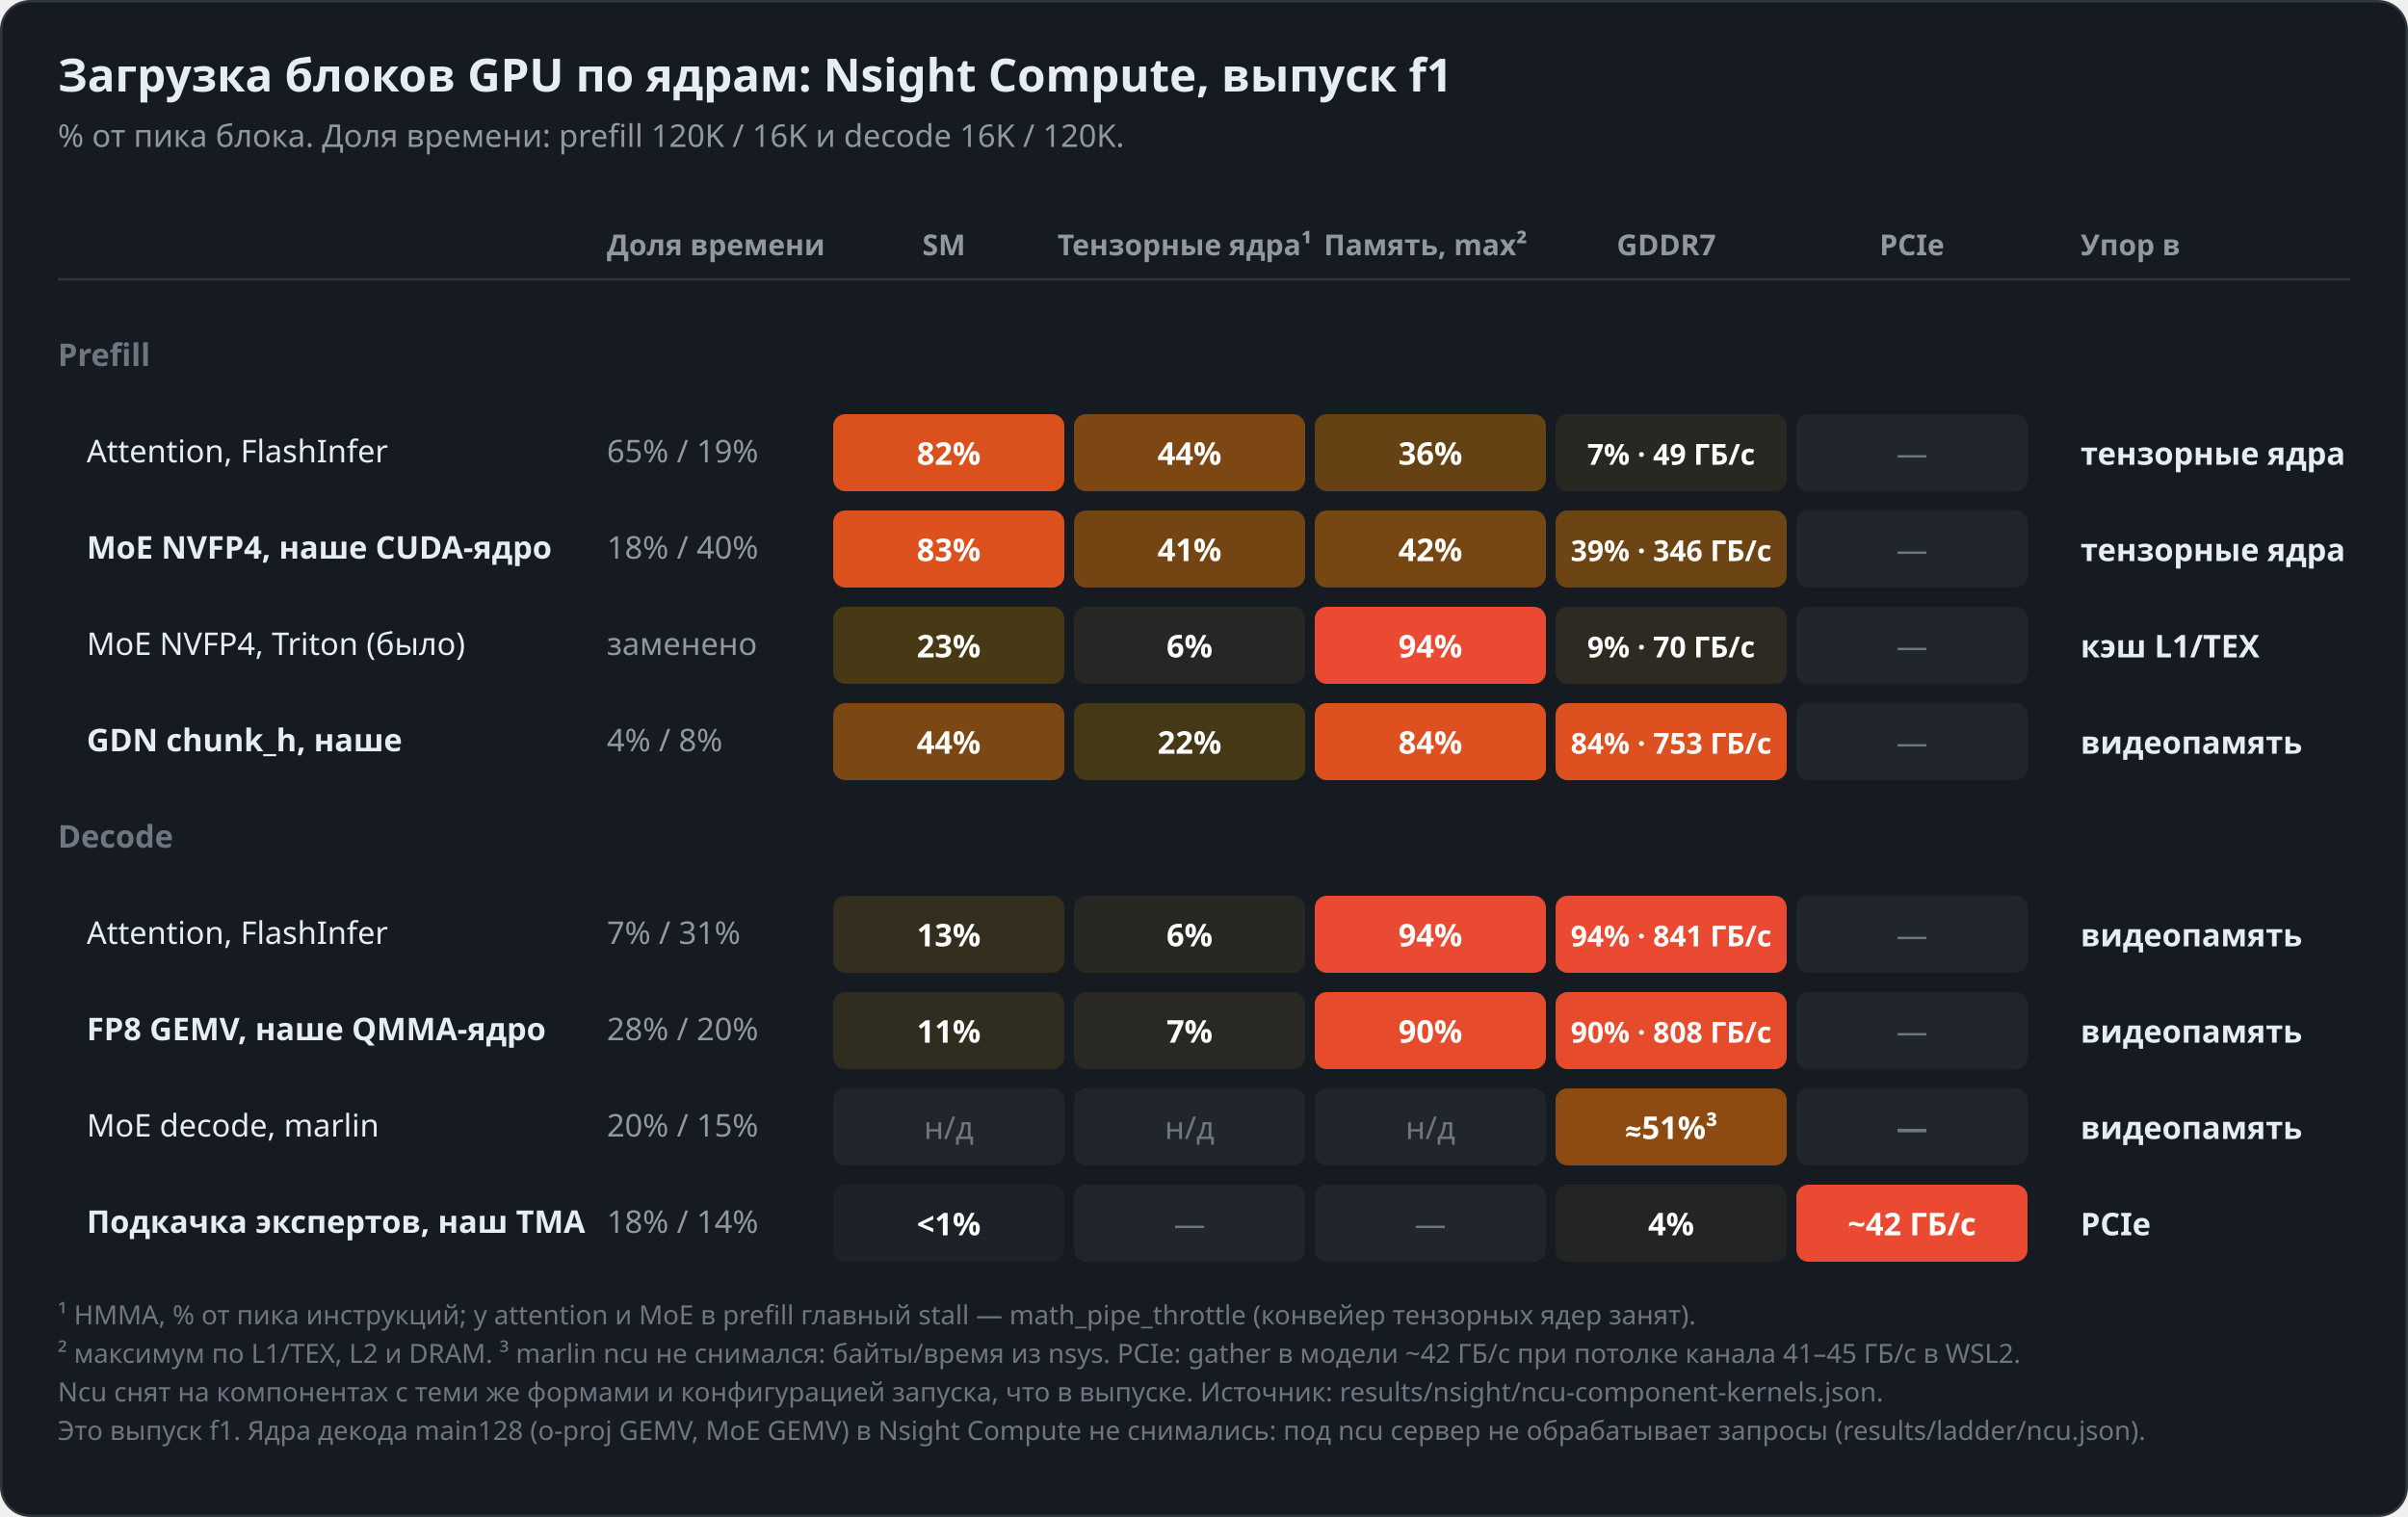
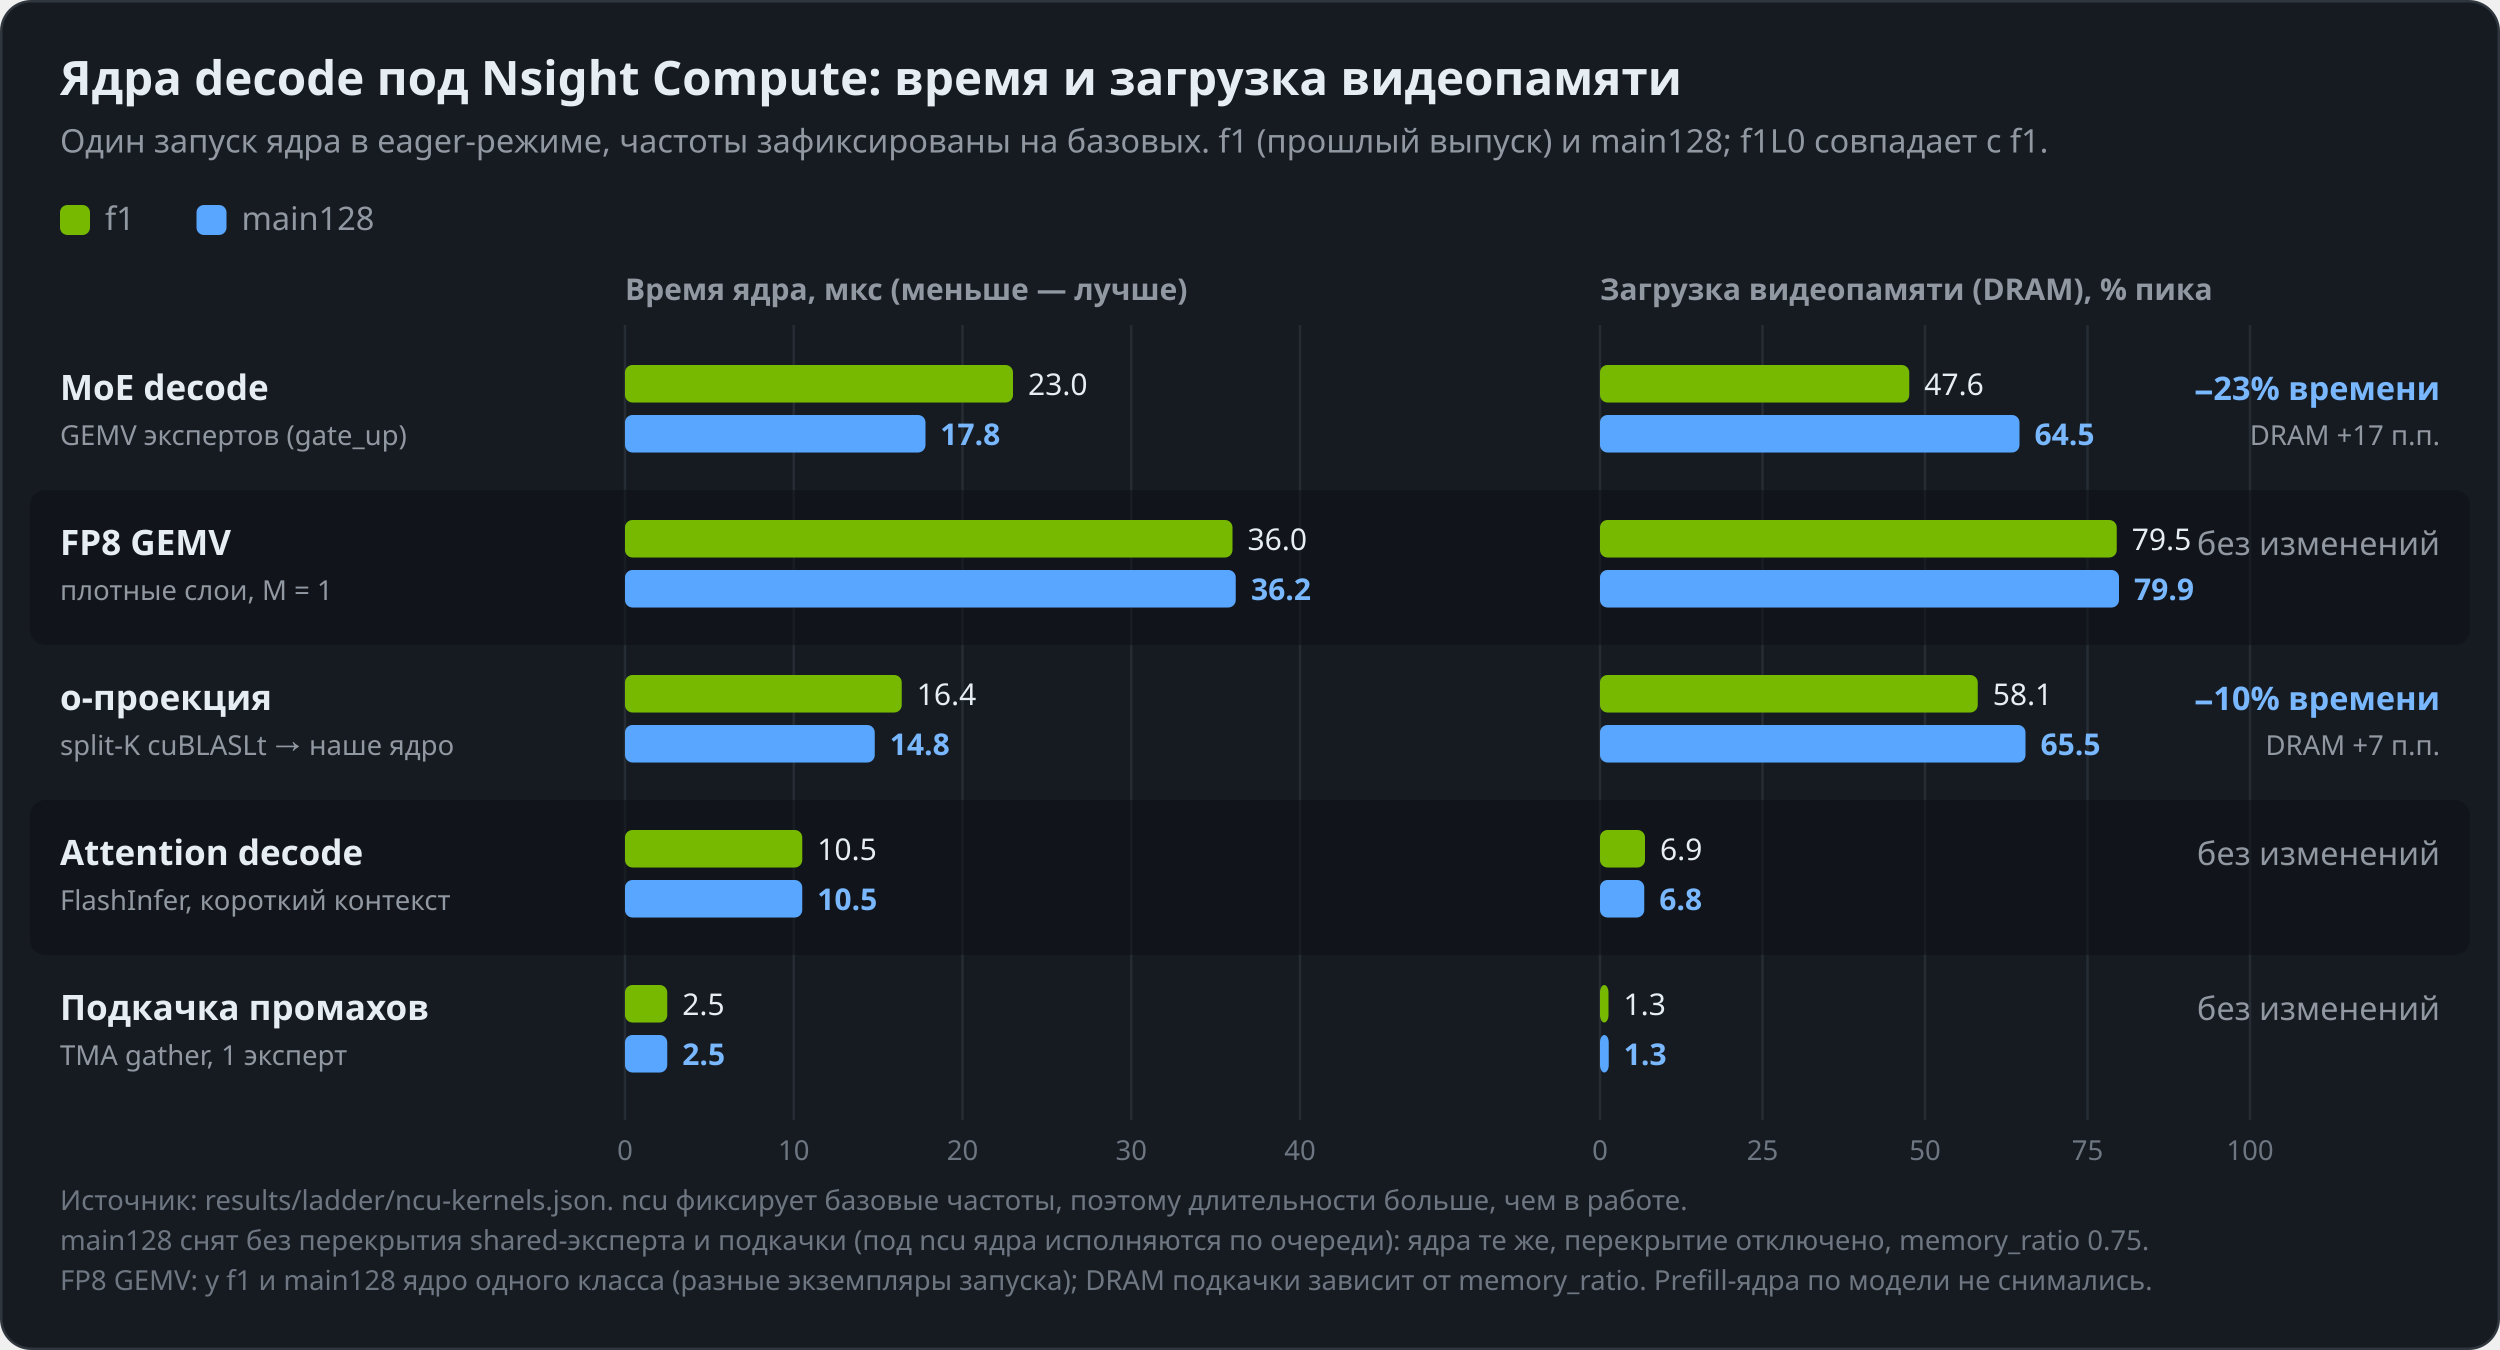
- <svg xmlns="http://www.w3.org/2000/svg" width="1000" height="630" viewBox="0 0 1000 630" font-family="-apple-system,BlinkMacSystemFont,'Segoe UI','Noto Sans',Helvetica,Arial,sans-serif" role="img" aria-label="Загрузка блоков GPU по ядрам: Nsight Compute, выпуск f1">
-   <rect x="0.5" y="0.5" width="999" height="629" rx="12" fill="#161b22" stroke="#30363d" />
-   <text x="24.0" y="38.0" font-size="19" fill="#e6edf3" text-anchor="start" font-weight="600">Загрузка блоков GPU по ядрам: Nsight Compute, выпуск f1</text>
-   <text x="24.0" y="61.0" font-size="13" fill="#9198a1" text-anchor="start">% от пика блока. Доля времени: prefill 120K / 16K и decode 16K / 120K.</text>
-   <text x="252.0" y="106.0" font-size="12" fill="#9198a1" text-anchor="start" font-weight="600">Доля времени</text>
-   <text x="392.0" y="106.0" font-size="12" fill="#9198a1" text-anchor="middle" font-weight="600">SM</text>
-   <text x="492.0" y="106.0" font-size="12" fill="#9198a1" text-anchor="middle" font-weight="600">Тензорные ядра¹</text>
-   <text x="592.0" y="106.0" font-size="12" fill="#9198a1" text-anchor="middle" font-weight="600">Память, max²</text>
-   <text x="692.0" y="106.0" font-size="12" fill="#9198a1" text-anchor="middle" font-weight="600">GDDR7</text>
-   <text x="794.0" y="106.0" font-size="12" fill="#9198a1" text-anchor="middle" font-weight="600">PCIe</text>
-   <text x="864.0" y="106.0" font-size="12" fill="#9198a1" text-anchor="start" font-weight="600">Упор в</text>
-   <line x1="24.0" y1="116.0" x2="976.0" y2="116.0" stroke="#30363d" stroke-width="1" />
-   <text x="24.0" y="152.0" font-size="13" fill="#6e7681" text-anchor="start" font-weight="700">Prefill</text>
-   <text x="36.0" y="192.0" font-size="13" fill="#e6edf3" text-anchor="start">Attention, FlashInfer</text>
-   <text x="252.0" y="192.0" font-size="13" fill="#9198a1" text-anchor="start">65% / 19%</text>
-   <rect x="346.0" y="172.0" width="96.0" height="32.0" rx="5" fill="#db511d" />
-   <text x="394.0" y="193.0" font-size="13" fill="#ffffff" text-anchor="middle" font-weight="600">82%</text>
-   <rect x="446.0" y="172.0" width="96.0" height="32.0" rx="5" fill="#7c4712" />
-   <text x="494.0" y="193.0" font-size="13" fill="#ffffff" text-anchor="middle" font-weight="600">44%</text>
-   <rect x="546.0" y="172.0" width="96.0" height="32.0" rx="5" fill="#654213" />
-   <text x="594.0" y="193.0" font-size="13" fill="#ffffff" text-anchor="middle" font-weight="600">36%</text>
-   <rect x="646.0" y="172.0" width="96.0" height="32.0" rx="5" fill="#282823" />
-   <text x="694.0" y="193.0" font-size="12" fill="#ffffff" text-anchor="middle" font-weight="600">7% · 49 ГБ/с</text>
-   <rect x="746.0" y="172.0" width="96.0" height="32.0" rx="5" fill="#21262d" />
-   <text x="794.0" y="193.0" font-size="13" fill="#6e7681" text-anchor="middle">—</text>
-   <text x="864.0" y="193.0" font-size="13" fill="#e6edf3" text-anchor="start" font-weight="600">тензорные ядра</text>
-   <text x="36.0" y="232.0" font-size="13" fill="#e6edf3" text-anchor="start" font-weight="600">MoE NVFP4, наше CUDA-ядро</text>
-   <text x="252.0" y="232.0" font-size="13" fill="#9198a1" text-anchor="start">18% / 40%</text>
-   <rect x="346.0" y="212.0" width="96.0" height="32.0" rx="5" fill="#dc511e" />
-   <text x="394.0" y="233.0" font-size="13" fill="#ffffff" text-anchor="middle" font-weight="600">83%</text>
-   <rect x="446.0" y="212.0" width="96.0" height="32.0" rx="5" fill="#734513" />
-   <text x="494.0" y="233.0" font-size="13" fill="#ffffff" text-anchor="middle" font-weight="600">41%</text>
-   <rect x="546.0" y="212.0" width="96.0" height="32.0" rx="5" fill="#764613" />
-   <text x="594.0" y="233.0" font-size="13" fill="#ffffff" text-anchor="middle" font-weight="600">42%</text>
-   <rect x="646.0" y="212.0" width="96.0" height="32.0" rx="5" fill="#6d4413" />
-   <text x="694.0" y="233.0" font-size="12" fill="#ffffff" text-anchor="middle" font-weight="600">39% · 346 ГБ/с</text>
-   <rect x="746.0" y="212.0" width="96.0" height="32.0" rx="5" fill="#21262d" />
-   <text x="794.0" y="233.0" font-size="13" fill="#6e7681" text-anchor="middle">—</text>
-   <text x="864.0" y="233.0" font-size="13" fill="#e6edf3" text-anchor="start" font-weight="600">тензорные ядра</text>
-   <text x="36.0" y="272.0" font-size="13" fill="#e6edf3" text-anchor="start">MoE NVFP4, Triton (было)</text>
-   <text x="252.0" y="272.0" font-size="13" fill="#9198a1" text-anchor="start">заменено</text>
-   <rect x="346.0" y="252.0" width="96.0" height="32.0" rx="5" fill="#473915" />
-   <text x="394.0" y="273.0" font-size="13" fill="#ffffff" text-anchor="middle" font-weight="600">23%</text>
-   <rect x="446.0" y="252.0" width="96.0" height="32.0" rx="5" fill="#262724" />
-   <text x="494.0" y="273.0" font-size="13" fill="#ffffff" text-anchor="middle" font-weight="600">6%</text>
-   <rect x="546.0" y="252.0" width="96.0" height="32.0" rx="5" fill="#ea4932" />
-   <text x="594.0" y="273.0" font-size="13" fill="#ffffff" text-anchor="middle" font-weight="600">94%</text>
-   <rect x="646.0" y="252.0" width="96.0" height="32.0" rx="5" fill="#2d2a21" />
-   <text x="694.0" y="273.0" font-size="12" fill="#ffffff" text-anchor="middle" font-weight="600">9% · 70 ГБ/с</text>
-   <rect x="746.0" y="252.0" width="96.0" height="32.0" rx="5" fill="#21262d" />
-   <text x="794.0" y="273.0" font-size="13" fill="#6e7681" text-anchor="middle">—</text>
-   <text x="864.0" y="273.0" font-size="13" fill="#e6edf3" text-anchor="start" font-weight="600">кэш L1/TEX</text>
-   <text x="36.0" y="312.0" font-size="13" fill="#e6edf3" text-anchor="start" font-weight="600">GDN chunk_h, наше</text>
-   <text x="252.0" y="312.0" font-size="13" fill="#9198a1" text-anchor="start">4% / 8%</text>
-   <rect x="346.0" y="292.0" width="96.0" height="32.0" rx="5" fill="#7b4712" />
-   <text x="394.0" y="313.0" font-size="13" fill="#ffffff" text-anchor="middle" font-weight="600">44%</text>
-   <rect x="446.0" y="292.0" width="96.0" height="32.0" rx="5" fill="#453816" />
-   <text x="494.0" y="313.0" font-size="13" fill="#ffffff" text-anchor="middle" font-weight="600">22%</text>
-   <rect x="546.0" y="292.0" width="96.0" height="32.0" rx="5" fill="#de5020" />
-   <text x="594.0" y="313.0" font-size="13" fill="#ffffff" text-anchor="middle" font-weight="600">84%</text>
-   <rect x="646.0" y="292.0" width="96.0" height="32.0" rx="5" fill="#de5020" />
-   <text x="694.0" y="313.0" font-size="12" fill="#ffffff" text-anchor="middle" font-weight="600">84% · 753 ГБ/с</text>
-   <rect x="746.0" y="292.0" width="96.0" height="32.0" rx="5" fill="#21262d" />
-   <text x="794.0" y="313.0" font-size="13" fill="#6e7681" text-anchor="middle">—</text>
-   <text x="864.0" y="313.0" font-size="13" fill="#e6edf3" text-anchor="start" font-weight="600">видеопамять</text>
-   <text x="24.0" y="352.0" font-size="13" fill="#6e7681" text-anchor="start" font-weight="700">Decode</text>
-   <text x="36.0" y="392.0" font-size="13" fill="#e6edf3" text-anchor="start">Attention, FlashInfer</text>
-   <text x="252.0" y="392.0" font-size="13" fill="#9198a1" text-anchor="start">7% / 31%</text>
-   <rect x="346.0" y="372.0" width="96.0" height="32.0" rx="5" fill="#342e1e" />
-   <text x="394.0" y="393.0" font-size="13" fill="#ffffff" text-anchor="middle" font-weight="600">13%</text>
-   <rect x="446.0" y="372.0" width="96.0" height="32.0" rx="5" fill="#272723" />
-   <text x="494.0" y="393.0" font-size="13" fill="#ffffff" text-anchor="middle" font-weight="600">6%</text>
-   <rect x="546.0" y="372.0" width="96.0" height="32.0" rx="5" fill="#ea4932" />
-   <text x="594.0" y="393.0" font-size="13" fill="#ffffff" text-anchor="middle" font-weight="600">94%</text>
-   <rect x="646.0" y="372.0" width="96.0" height="32.0" rx="5" fill="#ea4932" />
-   <text x="694.0" y="393.0" font-size="12" fill="#ffffff" text-anchor="middle" font-weight="600">94% · 841 ГБ/с</text>
-   <rect x="746.0" y="372.0" width="96.0" height="32.0" rx="5" fill="#21262d" />
-   <text x="794.0" y="393.0" font-size="13" fill="#6e7681" text-anchor="middle">—</text>
-   <text x="864.0" y="393.0" font-size="13" fill="#e6edf3" text-anchor="start" font-weight="600">видеопамять</text>
-   <text x="36.0" y="432.0" font-size="13" fill="#e6edf3" text-anchor="start" font-weight="600">FP8 GEMV, наше QMMA-ядро</text>
-   <text x="252.0" y="432.0" font-size="13" fill="#9198a1" text-anchor="start">28% / 20%</text>
-   <rect x="346.0" y="412.0" width="96.0" height="32.0" rx="5" fill="#302c1f" />
-   <text x="394.0" y="433.0" font-size="13" fill="#ffffff" text-anchor="middle" font-weight="600">11%</text>
-   <rect x="446.0" y="412.0" width="96.0" height="32.0" rx="5" fill="#292823" />
-   <text x="494.0" y="433.0" font-size="13" fill="#ffffff" text-anchor="middle" font-weight="600">7%</text>
-   <rect x="546.0" y="412.0" width="96.0" height="32.0" rx="5" fill="#e64c2b" />
-   <text x="594.0" y="433.0" font-size="13" fill="#ffffff" text-anchor="middle" font-weight="600">90%</text>
-   <rect x="646.0" y="412.0" width="96.0" height="32.0" rx="5" fill="#e64c2b" />
-   <text x="694.0" y="433.0" font-size="12" fill="#ffffff" text-anchor="middle" font-weight="600">90% · 808 ГБ/с</text>
-   <rect x="746.0" y="412.0" width="96.0" height="32.0" rx="5" fill="#21262d" />
-   <text x="794.0" y="433.0" font-size="13" fill="#6e7681" text-anchor="middle">—</text>
-   <text x="864.0" y="433.0" font-size="13" fill="#e6edf3" text-anchor="start" font-weight="600">видеопамять</text>
-   <text x="36.0" y="472.0" font-size="13" fill="#e6edf3" text-anchor="start">MoE decode, marlin</text>
-   <text x="252.0" y="472.0" font-size="13" fill="#9198a1" text-anchor="start">20% / 15%</text>
-   <rect x="346.0" y="452.0" width="96.0" height="32.0" rx="5" fill="#21262d" />
-   <text x="394.0" y="473.0" font-size="13" fill="#6e7681" text-anchor="middle">н/д</text>
-   <rect x="446.0" y="452.0" width="96.0" height="32.0" rx="5" fill="#21262d" />
-   <text x="494.0" y="473.0" font-size="13" fill="#6e7681" text-anchor="middle">н/д</text>
-   <rect x="546.0" y="452.0" width="96.0" height="32.0" rx="5" fill="#21262d" />
-   <text x="594.0" y="473.0" font-size="13" fill="#6e7681" text-anchor="middle">н/д</text>
-   <rect x="646.0" y="452.0" width="96.0" height="32.0" rx="5" fill="#8d4b12" />
-   <text x="694.0" y="473.0" font-size="13" fill="#ffffff" text-anchor="middle" font-weight="600">≈51%³</text>
-   <rect x="746.0" y="452.0" width="96.0" height="32.0" rx="5" fill="#21262d" />
-   <text x="794.0" y="473.0" font-size="13" fill="#6e7681" text-anchor="middle" font-weight="600">—</text>
-   <text x="864.0" y="473.0" font-size="13" fill="#e6edf3" text-anchor="start" font-weight="600">видеопамять</text>
-   <text x="36.0" y="512.0" font-size="13" fill="#e6edf3" text-anchor="start" font-weight="600">Подкачка экспертов, наш TMA</text>
-   <text x="252.0" y="512.0" font-size="13" fill="#9198a1" text-anchor="start">18% / 14%</text>
-   <rect x="346.0" y="492.0" width="96.0" height="32.0" rx="5" fill="#1d2128" />
-   <text x="394.0" y="513.0" font-size="13" fill="#ffffff" text-anchor="middle" font-weight="600">&lt;1%</text>
-   <rect x="446.0" y="492.0" width="96.0" height="32.0" rx="5" fill="#21262d" />
-   <text x="494.0" y="513.0" font-size="13" fill="#6e7681" text-anchor="middle">—</text>
-   <rect x="546.0" y="492.0" width="96.0" height="32.0" rx="5" fill="#21262d" />
-   <text x="594.0" y="513.0" font-size="13" fill="#6e7681" text-anchor="middle">—</text>
-   <rect x="646.0" y="492.0" width="96.0" height="32.0" rx="5" fill="#232525" />
-   <text x="694.0" y="513.0" font-size="13" fill="#ffffff" text-anchor="middle" font-weight="600">4%</text>
-   <rect x="746.0" y="492.0" width="96.0" height="32.0" rx="5" fill="#e94a31" />
-   <text x="794.0" y="513.0" font-size="13" fill="#ffffff" text-anchor="middle" font-weight="600">~42 ГБ/с</text>
-   <text x="864.0" y="513.0" font-size="13" fill="#e6edf3" text-anchor="start" font-weight="600">PCIe</text>
-   <text x="24.0" y="550.0" font-size="11" fill="#6e7681" text-anchor="start">¹ HMMA, % от пика инструкций; у attention и MoE в prefill главный stall — math_pipe_throttle (конвейер тензорных ядер занят).</text>
-   <text x="24.0" y="566.0" font-size="11" fill="#6e7681" text-anchor="start">² максимум по L1/TEX, L2 и DRAM.  ³ marlin ncu не снимался: байты/время из nsys.  PCIe: gather в модели ~42 ГБ/с при потолке канала 41–45 ГБ/с в WSL2.</text>
-   <text x="24.0" y="582.0" font-size="11" fill="#6e7681" text-anchor="start">Ncu снят на компонентах с теми же формами и конфигурацией запуска, что в выпуске. Источник: results/nsight/ncu-component-kernels.json.</text>
-   <text x="24.0" y="598.0" font-size="11" fill="#6e7681" text-anchor="start">Это выпуск f1. Ядра декода main128 (o-proj GEMV, MoE GEMV) в Nsight Compute не снимались: под ncu сервер не обрабатывает запросы (results/ladder/ncu.json).</text>
+ <svg xmlns="http://www.w3.org/2000/svg" width="1000" height="540" viewBox="0 0 1000 540" font-family="-apple-system,BlinkMacSystemFont,'Segoe UI','Noto Sans',Helvetica,Arial,sans-serif" role="img" aria-label="Ядра decode под Nsight Compute: время и загрузка видеопамяти">
+   <rect x="0.5" y="0.5" width="999" height="539" rx="12" fill="#161b22" stroke="#30363d" />
+   <text x="24.0" y="38.0" font-size="19" fill="#e6edf3" text-anchor="start" font-weight="600">Ядра decode под Nsight Compute: время и загрузка видеопамяти</text>
+   <text x="24.0" y="61.0" font-size="13" fill="#9198a1" text-anchor="start">Один запуск ядра в eager-режиме, частоты зафиксированы на базовых. f1 (прошлый выпуск) и main128; f1L0 совпадает с f1.</text>
+   <rect x="24.0" y="82.0" width="12.0" height="12.0" rx="3" fill="#76b900" />
+   <text x="42.0" y="92.0" font-size="13" fill="#9198a1" text-anchor="start">f1</text>
+   <rect x="78.6" y="82.0" width="12.0" height="12.0" rx="3" fill="#58a6ff" />
+   <text x="96.6" y="92.0" font-size="13" fill="#9198a1" text-anchor="start">main128</text>
+   <text x="250.0" y="120.0" font-size="12" fill="#9198a1" text-anchor="start" font-weight="600">Время ядра, мкс (меньше — лучше)</text>
+   <text x="640.0" y="120.0" font-size="12" fill="#9198a1" text-anchor="start" font-weight="600">Загрузка видеопамяти (DRAM), % пика</text>
+   <line x1="250.0" y1="130.0" x2="250.0" y2="448.0" stroke="#262c34" stroke-width="1" />
+   <text x="250.0" y="464.0" font-size="11" fill="#6e7681" text-anchor="middle">0</text>
+   <line x1="317.5" y1="130.0" x2="317.5" y2="448.0" stroke="#262c34" stroke-width="1" />
+   <text x="317.5" y="464.0" font-size="11" fill="#6e7681" text-anchor="middle">10</text>
+   <line x1="385.0" y1="130.0" x2="385.0" y2="448.0" stroke="#262c34" stroke-width="1" />
+   <text x="385.0" y="464.0" font-size="11" fill="#6e7681" text-anchor="middle">20</text>
+   <line x1="452.5" y1="130.0" x2="452.5" y2="448.0" stroke="#262c34" stroke-width="1" />
+   <text x="452.5" y="464.0" font-size="11" fill="#6e7681" text-anchor="middle">30</text>
+   <line x1="520.0" y1="130.0" x2="520.0" y2="448.0" stroke="#262c34" stroke-width="1" />
+   <text x="520.0" y="464.0" font-size="11" fill="#6e7681" text-anchor="middle">40</text>
+   <line x1="640.0" y1="130.0" x2="640.0" y2="448.0" stroke="#262c34" stroke-width="1" />
+   <text x="640.0" y="464.0" font-size="11" fill="#6e7681" text-anchor="middle">0</text>
+   <line x1="705.0" y1="130.0" x2="705.0" y2="448.0" stroke="#262c34" stroke-width="1" />
+   <text x="705.0" y="464.0" font-size="11" fill="#6e7681" text-anchor="middle">25</text>
+   <line x1="770.0" y1="130.0" x2="770.0" y2="448.0" stroke="#262c34" stroke-width="1" />
+   <text x="770.0" y="464.0" font-size="11" fill="#6e7681" text-anchor="middle">50</text>
+   <line x1="835.0" y1="130.0" x2="835.0" y2="448.0" stroke="#262c34" stroke-width="1" />
+   <text x="835.0" y="464.0" font-size="11" fill="#6e7681" text-anchor="middle">75</text>
+   <line x1="900.0" y1="130.0" x2="900.0" y2="448.0" stroke="#262c34" stroke-width="1" />
+   <text x="900.0" y="464.0" font-size="11" fill="#6e7681" text-anchor="middle">100</text>
+   <text x="24.0" y="160.0" font-size="14" fill="#e6edf3" text-anchor="start" font-weight="600">MoE decode</text>
+   <text x="24.0" y="178.0" font-size="11" fill="#9198a1" text-anchor="start">GEMV экспертов (gate_up)</text>
+   <rect x="250.0" y="146.0" width="155.2" height="15.0" rx="3" fill="#76b900" />
+   <text x="411.2" y="158.0" font-size="12" fill="#e6edf3" text-anchor="start">23.0</text>
+   <rect x="640.0" y="146.0" width="123.7" height="15.0" rx="3" fill="#76b900" />
+   <text x="769.7" y="158.0" font-size="12" fill="#e6edf3" text-anchor="start">47.6</text>
+   <rect x="250.0" y="166.0" width="120.2" height="15.0" rx="3" fill="#58a6ff" />
+   <text x="376.1" y="178.0" font-size="12" fill="#79b8ff" text-anchor="start" font-weight="600">17.8</text>
+   <rect x="640.0" y="166.0" width="167.8" height="15.0" rx="3" fill="#58a6ff" />
+   <text x="813.8" y="178.0" font-size="12" fill="#79b8ff" text-anchor="start" font-weight="600">64.5</text>
+   <text x="976.0" y="160.0" font-size="13" fill="#79b8ff" text-anchor="end" font-weight="700">−23% времени</text>
+   <text x="976.0" y="178.0" font-size="11" fill="#9198a1" text-anchor="end">DRAM +17 п.п.</text>
+   <rect x="12.0" y="196.0" width="976.0" height="62.0" rx="6" fill="#0d1117" fill-opacity="0.55" />
+   <text x="24.0" y="222.0" font-size="14" fill="#e6edf3" text-anchor="start" font-weight="600">FP8 GEMV</text>
+   <text x="24.0" y="240.0" font-size="11" fill="#9198a1" text-anchor="start">плотные слои, M = 1</text>
+   <rect x="250.0" y="208.0" width="243.0" height="15.0" rx="3" fill="#76b900" />
+   <text x="499.0" y="220.0" font-size="12" fill="#e6edf3" text-anchor="start">36.0</text>
+   <rect x="640.0" y="208.0" width="206.7" height="15.0" rx="3" fill="#76b900" />
+   <text x="852.7" y="220.0" font-size="12" fill="#e6edf3" text-anchor="start">79.5</text>
+   <rect x="250.0" y="228.0" width="244.3" height="15.0" rx="3" fill="#58a6ff" />
+   <text x="500.4" y="240.0" font-size="12" fill="#79b8ff" text-anchor="start" font-weight="600">36.2</text>
+   <rect x="640.0" y="228.0" width="207.6" height="15.0" rx="3" fill="#58a6ff" />
+   <text x="853.6" y="240.0" font-size="12" fill="#79b8ff" text-anchor="start" font-weight="600">79.9</text>
+   <text x="976.0" y="222.0" font-size="13" fill="#9198a1" text-anchor="end">без изменений</text>
+   <text x="24.0" y="284.0" font-size="14" fill="#e6edf3" text-anchor="start" font-weight="600">o-проекция</text>
+   <text x="24.0" y="302.0" font-size="11" fill="#9198a1" text-anchor="start">split-K cuBLASLt → наше ядро</text>
+   <rect x="250.0" y="270.0" width="110.7" height="15.0" rx="3" fill="#76b900" />
+   <text x="366.7" y="282.0" font-size="12" fill="#e6edf3" text-anchor="start">16.4</text>
+   <rect x="640.0" y="270.0" width="151.1" height="15.0" rx="3" fill="#76b900" />
+   <text x="797.1" y="282.0" font-size="12" fill="#e6edf3" text-anchor="start">58.1</text>
+   <rect x="250.0" y="290.0" width="99.9" height="15.0" rx="3" fill="#58a6ff" />
+   <text x="355.9" y="302.0" font-size="12" fill="#79b8ff" text-anchor="start" font-weight="600">14.8</text>
+   <rect x="640.0" y="290.0" width="170.2" height="15.0" rx="3" fill="#58a6ff" />
+   <text x="816.2" y="302.0" font-size="12" fill="#79b8ff" text-anchor="start" font-weight="600">65.5</text>
+   <text x="976.0" y="284.0" font-size="13" fill="#79b8ff" text-anchor="end" font-weight="700">−10% времени</text>
+   <text x="976.0" y="302.0" font-size="11" fill="#9198a1" text-anchor="end">DRAM +7 п.п.</text>
+   <rect x="12.0" y="320.0" width="976.0" height="62.0" rx="6" fill="#0d1117" fill-opacity="0.55" />
+   <text x="24.0" y="346.0" font-size="14" fill="#e6edf3" text-anchor="start" font-weight="600">Attention decode</text>
+   <text x="24.0" y="364.0" font-size="11" fill="#9198a1" text-anchor="start">FlashInfer, короткий контекст</text>
+   <rect x="250.0" y="332.0" width="70.9" height="15.0" rx="3" fill="#76b900" />
+   <text x="326.9" y="344.0" font-size="12" fill="#e6edf3" text-anchor="start">10.5</text>
+   <rect x="640.0" y="332.0" width="18.0" height="15.0" rx="3" fill="#76b900" />
+   <text x="664.0" y="344.0" font-size="12" fill="#e6edf3" text-anchor="start">6.9</text>
+   <rect x="250.0" y="352.0" width="70.9" height="15.0" rx="3" fill="#58a6ff" />
+   <text x="326.9" y="364.0" font-size="12" fill="#79b8ff" text-anchor="start" font-weight="600">10.5</text>
+   <rect x="640.0" y="352.0" width="17.7" height="15.0" rx="3" fill="#58a6ff" />
+   <text x="663.7" y="364.0" font-size="12" fill="#79b8ff" text-anchor="start" font-weight="600">6.8</text>
+   <text x="976.0" y="346.0" font-size="13" fill="#9198a1" text-anchor="end">без изменений</text>
+   <text x="24.0" y="408.0" font-size="14" fill="#e6edf3" text-anchor="start" font-weight="600">Подкачка промахов</text>
+   <text x="24.0" y="426.0" font-size="11" fill="#9198a1" text-anchor="start">TMA gather, 1 эксперт</text>
+   <rect x="250.0" y="394.0" width="16.9" height="15.0" rx="3" fill="#76b900" />
+   <text x="272.9" y="406.0" font-size="12" fill="#e6edf3" text-anchor="start">2.5</text>
+   <rect x="640.0" y="394.0" width="3.4" height="15.0" rx="3" fill="#76b900" />
+   <text x="649.4" y="406.0" font-size="12" fill="#e6edf3" text-anchor="start">1.3</text>
+   <rect x="250.0" y="414.0" width="16.9" height="15.0" rx="3" fill="#58a6ff" />
+   <text x="272.9" y="426.0" font-size="12" fill="#79b8ff" text-anchor="start" font-weight="600">2.5</text>
+   <rect x="640.0" y="414.0" width="3.5" height="15.0" rx="3" fill="#58a6ff" />
+   <text x="649.5" y="426.0" font-size="12" fill="#79b8ff" text-anchor="start" font-weight="600">1.3</text>
+   <text x="976.0" y="408.0" font-size="13" fill="#9198a1" text-anchor="end">без изменений</text>
+   <text x="24.0" y="484.0" font-size="11" fill="#6e7681" text-anchor="start">Источник: results/ladder/ncu-kernels.json. ncu фиксирует базовые частоты, поэтому длительности больше, чем в работе.</text>
+   <text x="24.0" y="500.0" font-size="11" fill="#6e7681" text-anchor="start">main128 снят без перекрытия shared-эксперта и подкачки (под ncu ядра исполняются по очереди): ядра те же, перекрытие отключено, memory_ratio 0.75.</text>
+   <text x="24.0" y="516.0" font-size="11" fill="#6e7681" text-anchor="start">FP8 GEMV: у f1 и main128 ядро одного класса (разные экземпляры запуска); DRAM подкачки зависит от memory_ratio. Prefill-ядра по модели не снимались.</text>
</svg>
